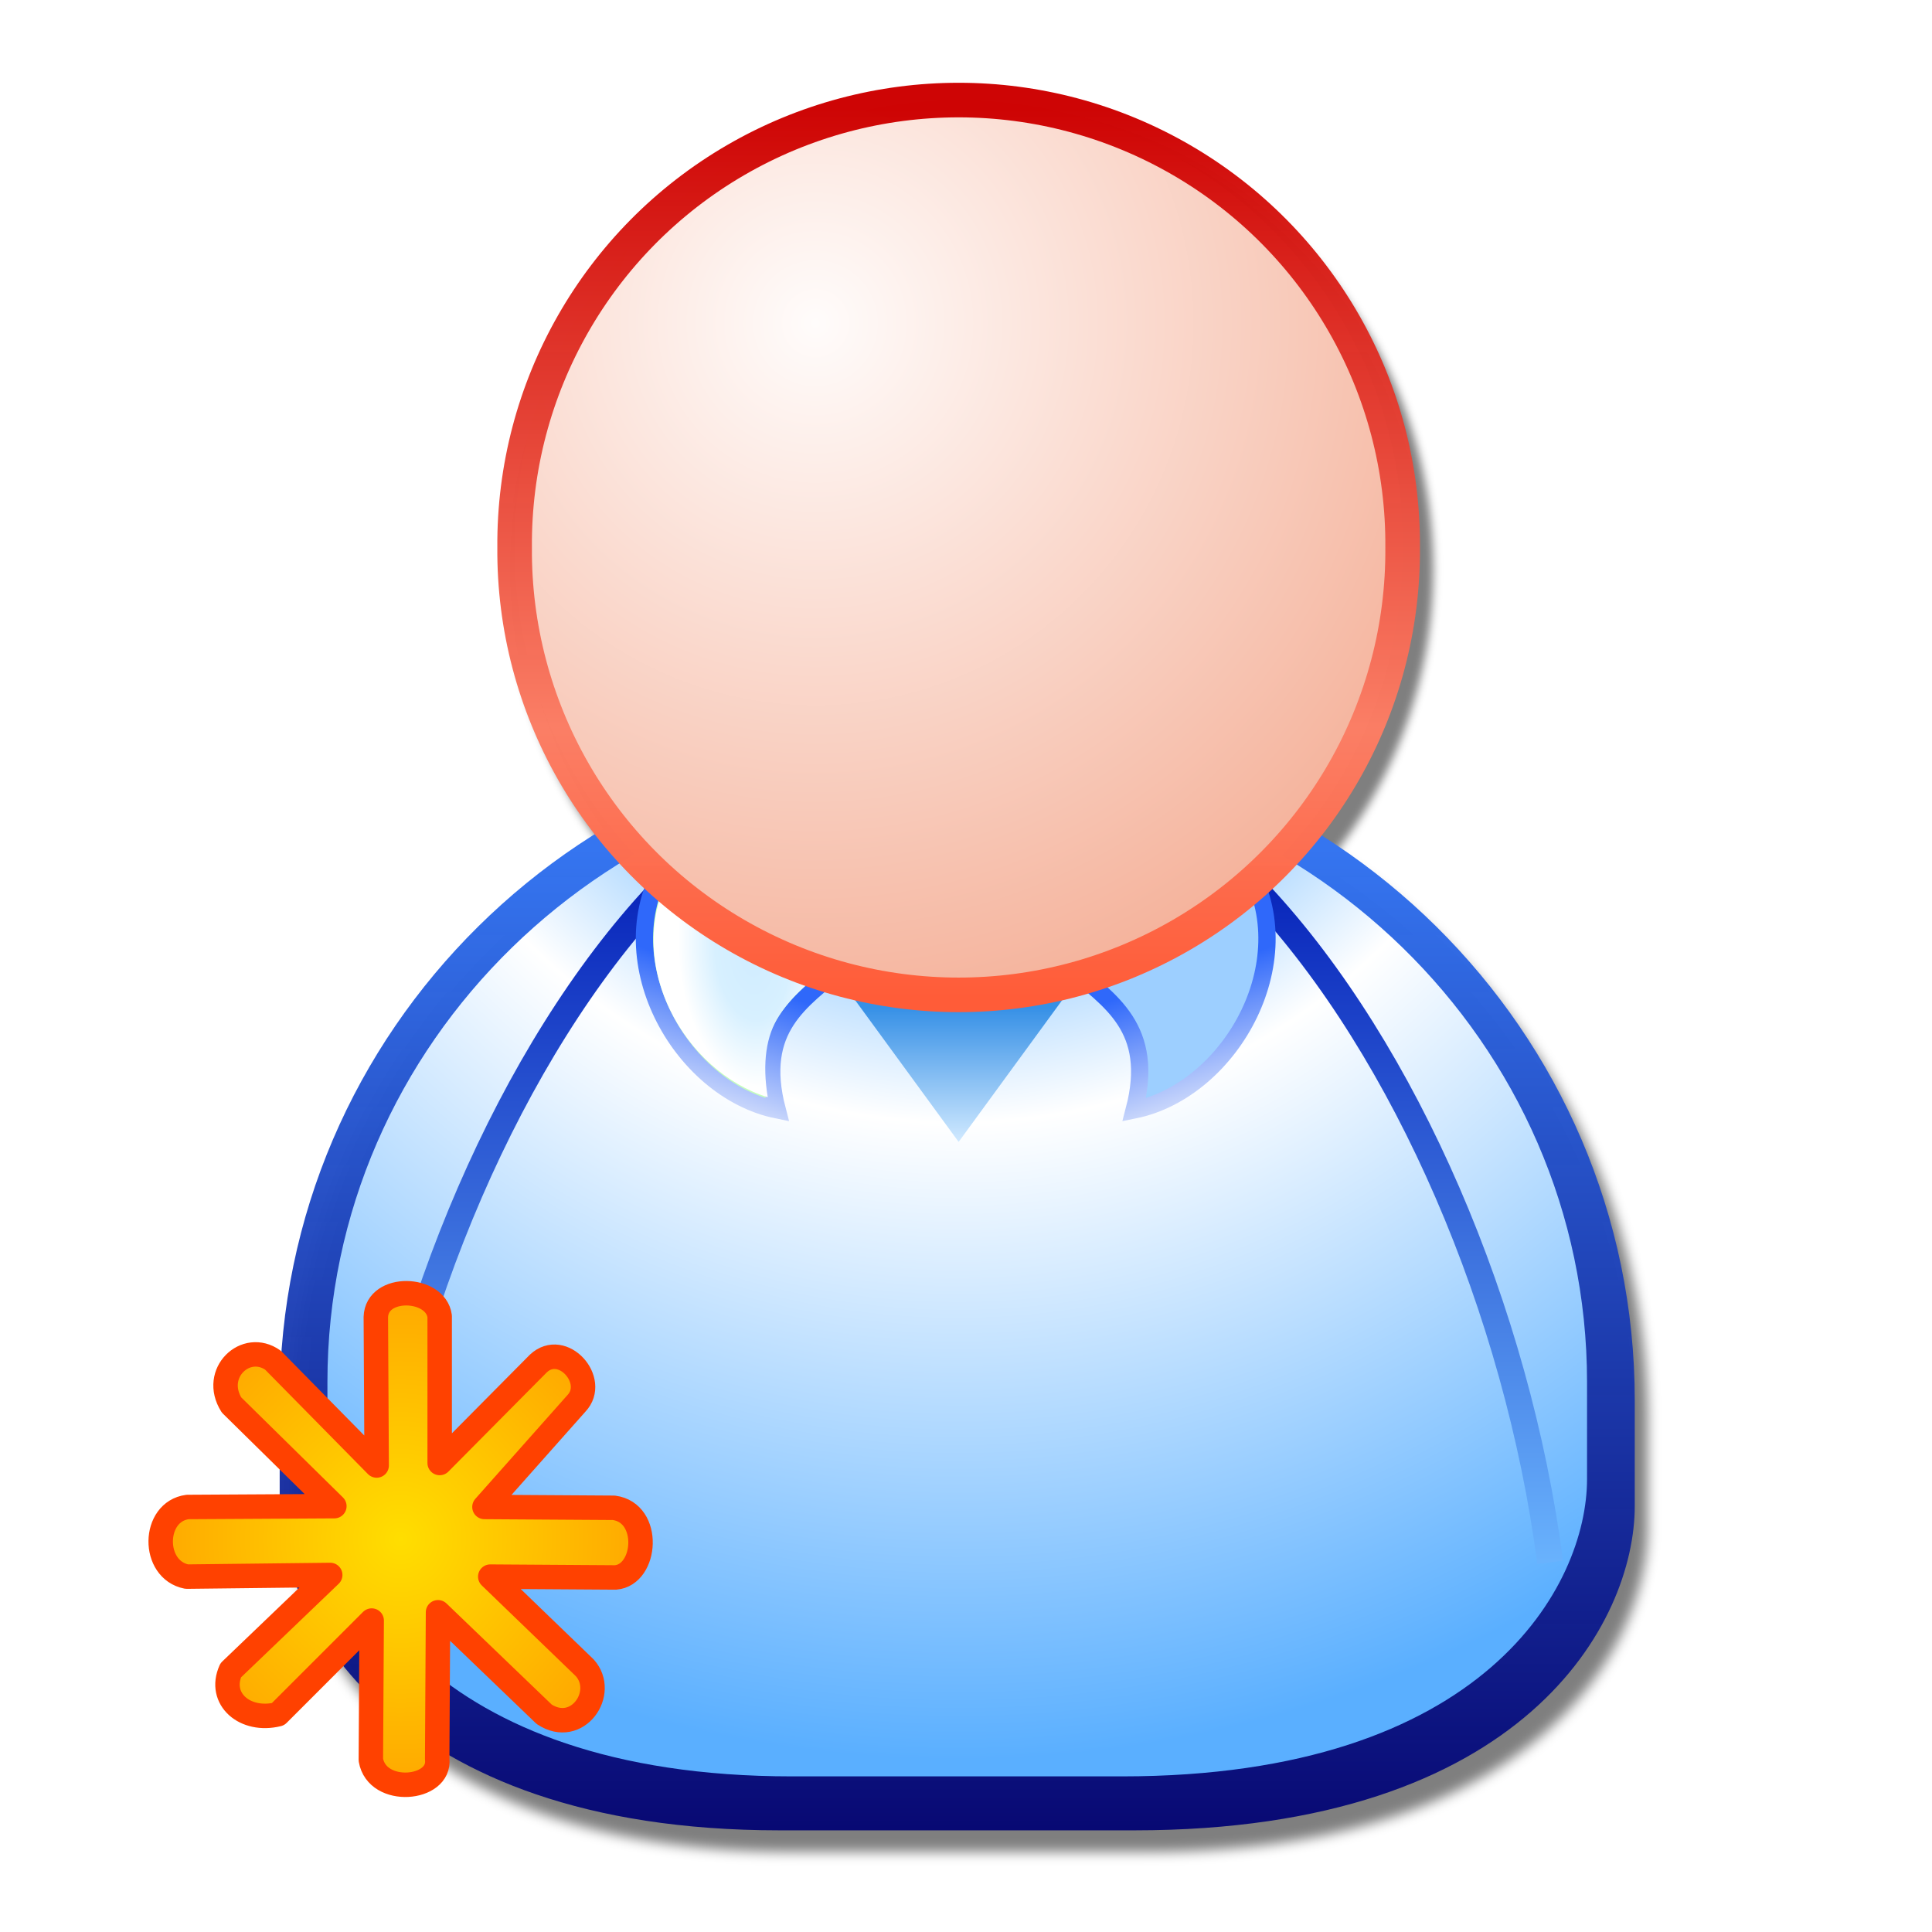
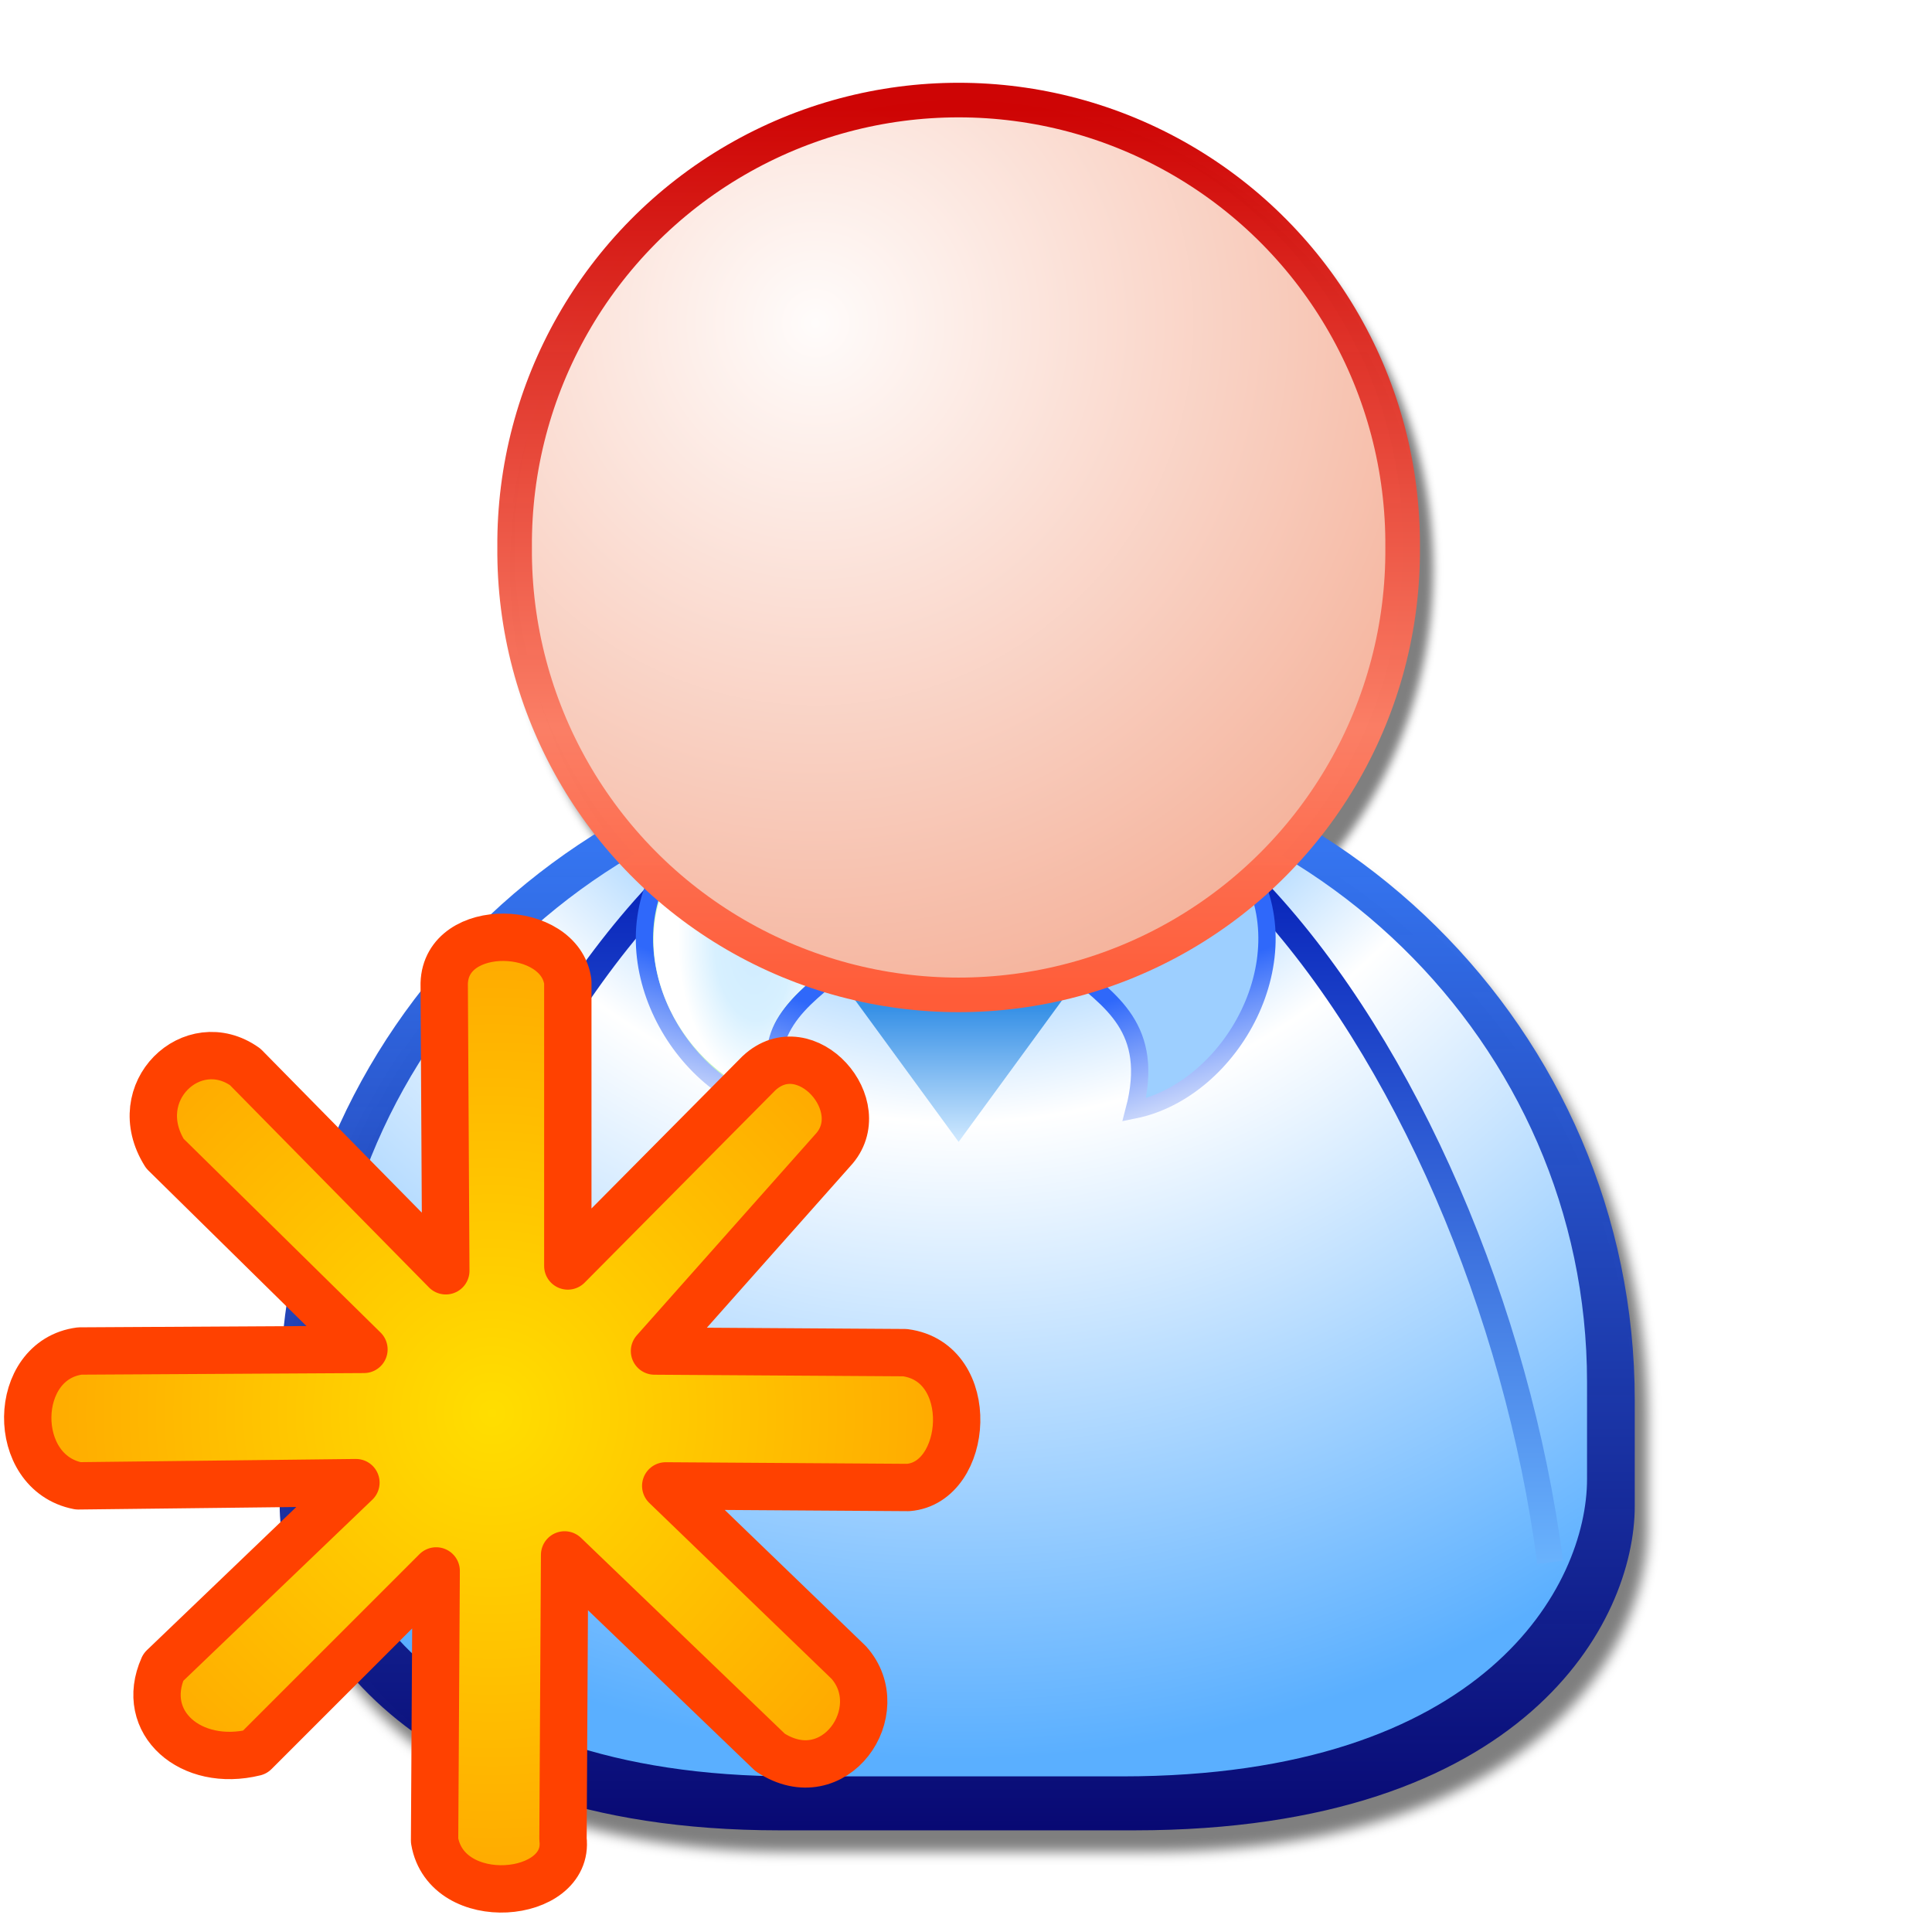
<svg xmlns="http://www.w3.org/2000/svg" xmlns:xlink="http://www.w3.org/1999/xlink" version="1.0" width="128" height="128" id="svg43586">
  <defs id="defs43588">
    <linearGradient id="linearGradient44699">
      <stop id="stop44701" style="stop-color:#000173;stop-opacity:0.933" offset="0" />
      <stop id="stop44703" style="stop-color:#3575f0;stop-opacity:1" offset="1" />
    </linearGradient>
    <linearGradient id="linearGradient44693">
      <stop id="stop44695" style="stop-color:#3690e6;stop-opacity:1" offset="0" />
      <stop id="stop44697" style="stop-color:#d0e9ff;stop-opacity:1" offset="1" />
    </linearGradient>
    <linearGradient id="linearGradient44681">
      <stop id="stop44683" style="stop-color:#ff5c38;stop-opacity:1" offset="0" />
      <stop id="stop44685" style="stop-color:#fb7e65;stop-opacity:0.996" offset="0.304" />
      <stop id="stop44687" style="stop-color:#cd0000;stop-opacity:0.98" offset="1" />
    </linearGradient>
    <linearGradient id="linearGradient44627">
      <stop id="stop44629" style="stop-color:#fffcfb;stop-opacity:1" offset="0" />
      <stop id="stop44633" style="stop-color:#f4ad94;stop-opacity:1" offset="1" />
    </linearGradient>
    <linearGradient id="linearGradient44615">
      <stop id="stop44617" style="stop-color:#2f68fa;stop-opacity:1" offset="0" />
      <stop id="stop44619" style="stop-color:#c7d5fb;stop-opacity:1" offset="1" />
    </linearGradient>
    <linearGradient id="linearGradient44605">
      <stop id="stop44607" style="stop-color:#d0ecff;stop-opacity:1" offset="0" />
      <stop id="stop44609" style="stop-color:#d7f0ff;stop-opacity:1" offset="0.5" />
      <stop id="stop44611" style="stop-color:#ffffff;stop-opacity:1" offset="1" />
    </linearGradient>
    <linearGradient id="linearGradient44090">
      <stop id="stop44092" style="stop-color:#0926bb;stop-opacity:1" offset="0" />
      <stop id="stop44094" style="stop-color:#6bb5fe;stop-opacity:1" offset="1" />
    </linearGradient>
    <linearGradient id="linearGradient44080">
      <stop id="stop44082" style="stop-color:#2c8300;stop-opacity:1" offset="0" />
      <stop id="stop44084" style="stop-color:#57aeff;stop-opacity:1" offset="0.25" />
      <stop id="stop44086" style="stop-color:#ffffff;stop-opacity:1" offset="0.5" />
      <stop id="stop44088" style="stop-color:#5aafff;stop-opacity:1" offset="1" />
    </linearGradient>
    <filter id="filter3297">
      <feGaussianBlur stdDeviation="0.267" id="feGaussianBlur3299" />
    </filter>
    <filter id="filter3293">
      <feGaussianBlur stdDeviation="0.355" id="feGaussianBlur3295" />
    </filter>
-     <linearGradient x1="41.946" y1="46.665" x2="41.946" y2="82.333" id="linearGradient3277" xlink:href="#linearGradient3319" gradientUnits="userSpaceOnUse" gradientTransform="matrix(1.496041,0,0,1.496041,402.1703,589.3342)" />
-     <radialGradient cx="479.683" cy="709.658" r="5.006" fx="479.683" fy="709.658" id="radialGradient3267" xlink:href="#linearGradient3261" gradientUnits="userSpaceOnUse" gradientTransform="matrix(1.233976,-0.1516032,0.1907967,1.552992,-247.6349,-320.152)" />
-     <linearGradient x1="517.022" y1="705.484" x2="517.022" y2="745.301" id="linearGradient3243" xlink:href="#linearGradient3219" gradientUnits="userSpaceOnUse" gradientTransform="translate(-0.1200468,0)" />
-     <linearGradient x1="517.022" y1="705.484" x2="517.022" y2="745.301" id="linearGradient3240" xlink:href="#linearGradient3219" gradientUnits="userSpaceOnUse" gradientTransform="matrix(-1,0,0,1,983.3261,0)" />
-     <radialGradient cx="491.522" cy="670.925" r="36.427" fx="491.522" fy="670.925" id="radialGradient3211" xlink:href="#linearGradient3205" gradientUnits="userSpaceOnUse" gradientTransform="matrix(0,2.023783,-1.958054,0,1805.23,-312.4948)" />
-     <linearGradient x1="83.281" y1="123.098" x2="83.281" y2="66.311" id="linearGradient3203" xlink:href="#linearGradient3197" gradientUnits="userSpaceOnUse" />
-     <filter id="filter3385">
-       <feGaussianBlur stdDeviation="0.146" id="feGaussianBlur3387" />
-     </filter>
-     <linearGradient x1="28.429" y1="61.798" x2="58.959" y2="61.798" id="linearGradient3345" xlink:href="#linearGradient3339" gradientUnits="userSpaceOnUse" />
-     <radialGradient cx="53.602" cy="59.729" r="17.834" fx="53.602" fy="59.729" id="radialGradient3333" xlink:href="#linearGradient3327" gradientUnits="userSpaceOnUse" gradientTransform="matrix(0,1.655849,-1.639188,0,152.1501,-32.92373)" />
-     <linearGradient x1="41.946" y1="46.665" x2="41.946" y2="82.333" id="linearGradient3325" xlink:href="#linearGradient3319" gradientUnits="userSpaceOnUse" />
-     <linearGradient x1="96.382" y1="30.667" x2="96.382" y2="13.187" id="linearGradient3302" xlink:href="#linearGradient3282" gradientUnits="userSpaceOnUse" gradientTransform="matrix(0.9348508,0,0,0.9348508,453.691,638.9931)" />
-     <linearGradient x1="96.125" y1="11.188" x2="96.125" y2="52.101" id="linearGradient3296" xlink:href="#linearGradient14685" gradientUnits="userSpaceOnUse" gradientTransform="translate(447.4286,636.9336)" />
-     <radialGradient cx="546.312" cy="705.485" r="25.281" fx="546.312" fy="705.485" id="radialGradient3288" xlink:href="#linearGradient3282" gradientUnits="userSpaceOnUse" gradientTransform="matrix(2.032821,0,-3.2890618e-8,1.717338,-565.7183,-518.4991)" />
-     <filter id="filter14850">
-       <feGaussianBlur stdDeviation="0.239" id="feGaussianBlur14852" />
-     </filter>
-     <linearGradient x1="96.125" y1="11.188" x2="96.125" y2="52.101" id="linearGradient14842" xlink:href="#linearGradient14685" gradientUnits="userSpaceOnUse" gradientTransform="translate(458.162,644.6232)" />
-     <linearGradient x1="96.125" y1="11.188" x2="96.125" y2="52.101" id="linearGradient14833" xlink:href="#linearGradient14685" gradientUnits="userSpaceOnUse" gradientTransform="translate(458.162,644.6232)" />
-     <filter id="filter14824">
-       <feGaussianBlur stdDeviation="0.373" id="feGaussianBlur14826" />
-     </filter>
-     <linearGradient x1="96.125" y1="11.188" x2="96.125" y2="52.101" id="linearGradient14723" xlink:href="#linearGradient14685" gradientUnits="userSpaceOnUse" gradientTransform="translate(447.4286,636.9336)" />
-     <radialGradient cx="546.312" cy="705.485" r="25.281" fx="546.312" fy="705.485" id="radialGradient14715" xlink:href="#linearGradient14709" gradientUnits="userSpaceOnUse" gradientTransform="matrix(2.032821,0,-3.2890618e-8,1.717338,-565.7183,-518.4991)" />
-     <linearGradient x1="96.125" y1="11.188" x2="96.125" y2="52.101" id="linearGradient14699" xlink:href="#linearGradient14685" gradientUnits="userSpaceOnUse" gradientTransform="translate(447.4286,636.9336)" />
-     <linearGradient x1="96.125" y1="11.188" x2="96.125" y2="52.101" id="linearGradient14691" xlink:href="#linearGradient14685" gradientUnits="userSpaceOnUse" />
-     <linearGradient id="linearGradient14685">
-       <stop id="stop14687" style="stop-color:#0917a0;stop-opacity:1" offset="0" />
-       <stop id="stop14689" style="stop-color:#0345f4;stop-opacity:1" offset="1" />
-     </linearGradient>
-     <linearGradient id="linearGradient14709">
-       <stop id="stop14711" style="stop-color:#ffffff;stop-opacity:1" offset="0" />
-       <stop id="stop14713" style="stop-color:#5eb2ff;stop-opacity:1" offset="1" />
-     </linearGradient>
-     <linearGradient id="linearGradient3282">
-       <stop id="stop3284" style="stop-color:#ffffff;stop-opacity:0" offset="0" />
-       <stop id="stop3286" style="stop-color:#ffffff;stop-opacity:1" offset="1" />
-     </linearGradient>
-     <linearGradient id="linearGradient3319">
-       <stop id="stop3321" style="stop-color:#7d491f;stop-opacity:1" offset="0" />
-       <stop id="stop44679" style="stop-color:#87570f;stop-opacity:1" offset="0.5" />
-       <stop id="stop3323" style="stop-color:#926600;stop-opacity:1" offset="1" />
-     </linearGradient>
-     <linearGradient id="linearGradient3327">
-       <stop id="stop3329" style="stop-color:#ffffff;stop-opacity:1" offset="0" />
-       <stop id="stop3335" style="stop-color:#fdd99a;stop-opacity:1" offset="0.5" />
-       <stop id="stop3331" style="stop-color:#c39539;stop-opacity:1" offset="1" />
-     </linearGradient>
-     <linearGradient id="linearGradient3339">
-       <stop id="stop3341" style="stop-color:#e8e8e8;stop-opacity:1" offset="0" />
-       <stop id="stop3347" style="stop-color:#ffffff;stop-opacity:1" offset="0.5" />
-       <stop id="stop3343" style="stop-color:#e8e8e8;stop-opacity:1" offset="1" />
-     </linearGradient>
-     <linearGradient id="linearGradient3197">
-       <stop id="stop3199" style="stop-color:#002f32;stop-opacity:1" offset="0" />
-       <stop id="stop3201" style="stop-color:#045b04;stop-opacity:1" offset="1" />
-     </linearGradient>
-     <linearGradient id="linearGradient3205">
-       <stop id="stop3207" style="stop-color:#2c8300;stop-opacity:1" offset="0" />
-       <stop id="stop3215" style="stop-color:#3db800;stop-opacity:1" offset="0.25" />
-       <stop id="stop3213" style="stop-color:#ffffff;stop-opacity:1" offset="0.5" />
-       <stop id="stop3209" style="stop-color:#69cf35;stop-opacity:1" offset="1" />
-     </linearGradient>
    <linearGradient id="linearGradient3219">
      <stop id="stop3221" style="stop-color:#0e7309;stop-opacity:1" offset="0" />
      <stop id="stop3223" style="stop-color:#70d13e;stop-opacity:1" offset="1" />
    </linearGradient>
-     <linearGradient id="linearGradient3261">
-       <stop id="stop3263" style="stop-color:#ffffff;stop-opacity:0" offset="0" />
-       <stop id="stop3269" style="stop-color:#ffffff;stop-opacity:0" offset="0.5" />
-       <stop id="stop3265" style="stop-color:#ffffff;stop-opacity:1" offset="1" />
-     </linearGradient>
-     <linearGradient x1="28.429" y1="61.798" x2="58.959" y2="61.798" id="linearGradient43942" xlink:href="#linearGradient3339" gradientUnits="userSpaceOnUse" gradientTransform="translate(-342.041,860.4521)" />
-     <linearGradient x1="96.382" y1="30.667" x2="96.382" y2="13.187" id="linearGradient43945" xlink:href="#linearGradient3282" gradientUnits="userSpaceOnUse" gradientTransform="matrix(0.9348508,0,0,0.9348508,-335.7785,862.5117)" />
-     <linearGradient x1="96.125" y1="11.188" x2="96.125" y2="52.101" id="linearGradient43948" xlink:href="#linearGradient14685" gradientUnits="userSpaceOnUse" gradientTransform="translate(-342.041,860.4521)" />
-     <radialGradient cx="546.312" cy="705.485" r="25.281" fx="546.312" fy="705.485" id="radialGradient43952" xlink:href="#linearGradient14709" gradientUnits="userSpaceOnUse" gradientTransform="matrix(2.032821,0,-3.2890618e-8,1.717338,-1355.188,-294.9806)" />
-     <radialGradient cx="479.683" cy="709.658" r="5.006" fx="479.683" fy="709.658" id="radialGradient43957" xlink:href="#linearGradient3261" gradientUnits="userSpaceOnUse" gradientTransform="matrix(1.233976,-0.1516032,0.1907967,1.552992,-1037.104,-96.63344)" />
-     <linearGradient x1="517.022" y1="705.484" x2="517.022" y2="745.301" id="linearGradient43963" xlink:href="#linearGradient3219" gradientUnits="userSpaceOnUse" gradientTransform="matrix(-1,0,0,1,193.8566,223.5185)" />
-     <linearGradient x1="517.022" y1="705.484" x2="517.022" y2="745.301" id="linearGradient43966" xlink:href="#linearGradient3219" gradientUnits="userSpaceOnUse" gradientTransform="translate(-789.5896,223.5185)" />
-     <radialGradient cx="491.522" cy="670.925" r="36.427" fx="491.522" fy="670.925" id="radialGradient43969" xlink:href="#linearGradient3205" gradientUnits="userSpaceOnUse" gradientTransform="matrix(0,2.023783,-1.958054,0,1015.761,-88.97623)" />
-     <linearGradient x1="83.281" y1="123.098" x2="83.281" y2="66.311" id="linearGradient43972" xlink:href="#linearGradient3197" gradientUnits="userSpaceOnUse" gradientTransform="translate(-342.041,860.4521)" />
-     <linearGradient x1="83.281" y1="123.098" x2="83.281" y2="66.311" id="linearGradient43992" xlink:href="#linearGradient3197" gradientUnits="userSpaceOnUse" gradientTransform="translate(-342.041,860.4521)" />
-     <radialGradient cx="491.522" cy="670.925" r="36.427" fx="491.522" fy="670.925" id="radialGradient43994" xlink:href="#linearGradient3205" gradientUnits="userSpaceOnUse" gradientTransform="matrix(0,2.023783,-1.958054,0,1015.761,-88.97623)" />
-     <linearGradient x1="517.022" y1="705.484" x2="517.022" y2="745.301" id="linearGradient43996" xlink:href="#linearGradient3219" gradientUnits="userSpaceOnUse" gradientTransform="translate(-789.5896,223.5185)" />
-     <linearGradient x1="517.022" y1="705.484" x2="517.022" y2="745.301" id="linearGradient43998" xlink:href="#linearGradient3219" gradientUnits="userSpaceOnUse" gradientTransform="matrix(-1,0,0,1,193.8566,223.5185)" />
-     <radialGradient cx="479.683" cy="709.658" r="5.006" fx="479.683" fy="709.658" id="radialGradient44000" xlink:href="#linearGradient3261" gradientUnits="userSpaceOnUse" gradientTransform="matrix(1.233976,-0.1516032,0.1907967,1.552992,-1037.104,-96.63344)" />
-     <radialGradient cx="53.602" cy="59.729" r="17.834" fx="53.602" fy="59.729" id="radialGradient44002" xlink:href="#linearGradient3327" gradientUnits="userSpaceOnUse" gradientTransform="matrix(0,1.655849,-1.639188,0,152.1501,-32.92373)" />
-     <linearGradient x1="41.946" y1="46.665" x2="41.946" y2="82.333" id="linearGradient44004" xlink:href="#linearGradient3319" gradientUnits="userSpaceOnUse" />
-     <linearGradient x1="28.429" y1="61.798" x2="58.959" y2="61.798" id="linearGradient44006" xlink:href="#linearGradient3339" gradientUnits="userSpaceOnUse" gradientTransform="translate(-342.041,860.4521)" />
-     <linearGradient x1="83.281" y1="123.098" x2="83.281" y2="66.311" id="linearGradient44038" xlink:href="#linearGradient3197" gradientUnits="userSpaceOnUse" gradientTransform="translate(-342.041,860.4521)" />
-     <radialGradient cx="491.522" cy="670.925" r="36.427" fx="491.522" fy="670.925" id="radialGradient44040" xlink:href="#linearGradient3205" gradientUnits="userSpaceOnUse" gradientTransform="matrix(0,2.023783,-1.958054,0,1015.761,-88.97623)" />
-     <linearGradient x1="517.022" y1="705.484" x2="517.022" y2="745.301" id="linearGradient44042" xlink:href="#linearGradient3219" gradientUnits="userSpaceOnUse" gradientTransform="translate(-789.5896,223.5185)" />
-     <linearGradient x1="517.022" y1="705.484" x2="517.022" y2="745.301" id="linearGradient44044" xlink:href="#linearGradient3219" gradientUnits="userSpaceOnUse" gradientTransform="matrix(-1,0,0,1,193.8566,223.5185)" />
-     <radialGradient cx="479.683" cy="709.658" r="5.006" fx="479.683" fy="709.658" id="radialGradient44046" xlink:href="#linearGradient3261" gradientUnits="userSpaceOnUse" gradientTransform="matrix(1.233976,-0.1516032,0.1907967,1.552992,-1037.104,-96.63344)" />
    <radialGradient cx="53.602" cy="59.729" r="17.834" fx="53.602" fy="59.729" id="radialGradient44048" xlink:href="#linearGradient44627" gradientUnits="userSpaceOnUse" gradientTransform="matrix(0,1.655849,-1.639188,0,152.1501,-32.92373)" />
-     <linearGradient x1="41.946" y1="46.665" x2="41.946" y2="82.333" id="linearGradient44050" xlink:href="#linearGradient3319" gradientUnits="userSpaceOnUse" />
-     <linearGradient x1="28.429" y1="61.798" x2="58.959" y2="61.798" id="linearGradient44052" xlink:href="#linearGradient3339" gradientUnits="userSpaceOnUse" gradientTransform="translate(-342.041,860.4521)" />
-     <linearGradient x1="28.429" y1="61.798" x2="58.959" y2="61.798" id="linearGradient44057" xlink:href="#linearGradient3339" gradientUnits="userSpaceOnUse" gradientTransform="translate(-282.4735,882.6927)" />
    <radialGradient cx="479.683" cy="709.658" r="5.006" fx="479.683" fy="709.658" id="radialGradient44061" xlink:href="#linearGradient44605" gradientUnits="userSpaceOnUse" gradientTransform="matrix(0.856113,-0.0637264,0.1161478,1.560352,-743.3071,-121.7687)" />
    <linearGradient x1="517.022" y1="705.484" x2="517.022" y2="745.301" id="linearGradient44067" xlink:href="#linearGradient44090" gradientUnits="userSpaceOnUse" gradientTransform="matrix(-1,0,0,1,253.424,245.7591)" />
    <linearGradient x1="517.022" y1="705.484" x2="517.022" y2="745.301" id="linearGradient44070" xlink:href="#linearGradient44090" gradientUnits="userSpaceOnUse" gradientTransform="translate(-730.0221,245.7591)" />
    <radialGradient cx="491.522" cy="670.925" r="36.427" fx="491.522" fy="670.925" id="radialGradient44073" xlink:href="#linearGradient44080" gradientUnits="userSpaceOnUse" gradientTransform="matrix(0,2.023783,-1.958054,0,1075.328,-66.73565)" />
    <linearGradient x1="83.281" y1="123.098" x2="83.281" y2="66.311" id="linearGradient44076" xlink:href="#linearGradient44699" gradientUnits="userSpaceOnUse" gradientTransform="translate(-282.4735,882.6927)" />
    <linearGradient x1="-246.577" y1="958.08" x2="-248.777" y2="964.617" id="linearGradient44613" xlink:href="#linearGradient44615" gradientUnits="userSpaceOnUse" />
    <linearGradient x1="-246.577" y1="958.08" x2="-248.777" y2="964.617" id="linearGradient44625" xlink:href="#linearGradient44615" gradientUnits="userSpaceOnUse" gradientTransform="matrix(-1,0,0,1,-476.9342,0)" />
-     <linearGradient x1="83.281" y1="123.098" x2="83.281" y2="66.311" id="linearGradient44635" xlink:href="#linearGradient3197" gradientUnits="userSpaceOnUse" gradientTransform="translate(-342.041,860.4521)" />
-     <radialGradient cx="491.522" cy="670.925" r="36.427" fx="491.522" fy="670.925" id="radialGradient44637" xlink:href="#linearGradient3205" gradientUnits="userSpaceOnUse" gradientTransform="matrix(0,2.023783,-1.958054,0,1015.761,-88.97623)" />
-     <linearGradient x1="517.022" y1="705.484" x2="517.022" y2="745.301" id="linearGradient44639" xlink:href="#linearGradient3219" gradientUnits="userSpaceOnUse" gradientTransform="translate(-789.5896,223.5185)" />
-     <linearGradient x1="517.022" y1="705.484" x2="517.022" y2="745.301" id="linearGradient44641" xlink:href="#linearGradient3219" gradientUnits="userSpaceOnUse" gradientTransform="matrix(-1,0,0,1,193.8566,223.5185)" />
-     <radialGradient cx="479.683" cy="709.658" r="5.006" fx="479.683" fy="709.658" id="radialGradient44643" xlink:href="#linearGradient3261" gradientUnits="userSpaceOnUse" gradientTransform="matrix(1.233976,-0.1516032,0.1907967,1.552992,-1037.104,-96.63344)" />
-     <radialGradient cx="53.602" cy="59.729" r="17.834" fx="53.602" fy="59.729" id="radialGradient44645" xlink:href="#linearGradient3327" gradientUnits="userSpaceOnUse" gradientTransform="matrix(0,1.655849,-1.639188,0,152.1501,-32.92373)" />
-     <linearGradient x1="41.946" y1="46.665" x2="41.946" y2="82.333" id="linearGradient44647" xlink:href="#linearGradient3319" gradientUnits="userSpaceOnUse" />
-     <linearGradient x1="28.429" y1="61.798" x2="58.959" y2="61.798" id="linearGradient44649" xlink:href="#linearGradient3339" gradientUnits="userSpaceOnUse" gradientTransform="translate(-342.041,860.4521)" />
-     <linearGradient x1="28.429" y1="61.798" x2="58.959" y2="61.798" id="linearGradient44654" xlink:href="#linearGradient3339" gradientUnits="userSpaceOnUse" gradientTransform="translate(-324.9328,864.8069)" />
-     <radialGradient cx="479.683" cy="709.658" r="5.006" fx="479.683" fy="709.658" id="radialGradient44658" xlink:href="#linearGradient3261" gradientUnits="userSpaceOnUse" gradientTransform="matrix(1.233976,-0.1516032,0.1907967,1.552992,-1019.996,-92.27864)" />
-     <linearGradient x1="517.022" y1="705.484" x2="517.022" y2="745.301" id="linearGradient44664" xlink:href="#linearGradient3219" gradientUnits="userSpaceOnUse" gradientTransform="matrix(-1,0,0,1,210.9647,227.8733)" />
    <linearGradient x1="517.022" y1="705.484" x2="517.022" y2="745.301" id="linearGradient44667" xlink:href="#linearGradient3219" gradientUnits="userSpaceOnUse" gradientTransform="translate(-772.4814,227.8733)" />
-     <radialGradient cx="491.522" cy="670.925" r="36.427" fx="491.522" fy="670.925" id="radialGradient44670" xlink:href="#linearGradient3205" gradientUnits="userSpaceOnUse" gradientTransform="matrix(0,2.023783,-1.958054,0,1032.869,-84.62143)" />
-     <linearGradient x1="83.281" y1="123.098" x2="83.281" y2="66.311" id="linearGradient44673" xlink:href="#linearGradient3197" gradientUnits="userSpaceOnUse" gradientTransform="translate(-324.9328,864.8069)" />
    <linearGradient x1="60.127" y1="81.914" x2="60.127" y2="47.543" id="linearGradient44677" xlink:href="#linearGradient44681" gradientUnits="userSpaceOnUse" />
    <linearGradient x1="-35.567" y1="76.563" x2="-35.567" y2="84.91" id="linearGradient44691" xlink:href="#linearGradient44693" gradientUnits="userSpaceOnUse" />
-     <radialGradient xlink:href="#linearGradient4799" id="radialGradient5866" gradientUnits="userSpaceOnUse" gradientTransform="matrix(1.080323,0,0,1.105808,-357.1107,477.6364)" cx="55.218" cy="458.465" fx="55.218" fy="458.465" r="15.213" />
+     <radialGradient xlink:href="#linearGradient4799" id="radialGradient5866" gradientUnits="userSpaceOnUse" gradientTransform="matrix(2.091547,0,0,2.140886,-406.8813,-5.252594)" cx="55.218" cy="458.465" fx="55.218" fy="458.465" r="15.213" />
    <linearGradient id="linearGradient4799">
      <stop style="stop-color:#ffde00;stop-opacity:1;" offset="0" id="stop4801" />
      <stop style="stop-color:#ffa700;stop-opacity:1;" offset="1" id="stop4803" />
    </linearGradient>
  </defs>
  <g transform="translate(324,-882.6479)" id="layer1">
-     <g id="g4301">
-       <g transform="matrix(1.145477,0,0,1.145477,12.4779,-148.192)" id="g3498">
-         <path d="m -263.353,933.748 c 8.464,9.062 14.915,24.098 16.806,38.653" id="path3217" style="fill:#000000;fill-opacity:0;fill-rule:evenodd;stroke:url(#linearGradient44667);stroke-width:1.5;stroke-linecap:butt;stroke-linejoin:miter;stroke-miterlimit:4;stroke-dasharray:none;stroke-opacity:1" />
-         <path d="m -237.547,906.143 c -14.717,0 -26.695,11.978 -26.695,26.695 0,14.717 11.978,26.695 26.695,26.695 14.717,0 26.695,-11.978 26.695,-26.695 0,-14.717 -11.978,-26.695 -26.695,-26.695 z" id="path44010" style="fill:#000000;fill-opacity:0.502;stroke:none;stroke-width:1.337;stroke-linecap:square;stroke-linejoin:miter;stroke-miterlimit:4;stroke-dasharray:none;stroke-dashoffset:0;stroke-opacity:1;filter:url(#filter3297)" />
-         <path d="m -237.63,943.411 c -21.634,0 -39.188,17.347 -39.188,38.75 l 0,6.125 c 0,6.053 6.275,18.75 28.906,18.75 l 20.531,0 c 22.63,0 28.938,-12.08 28.938,-18.75 l 0,-6.125 c 0,-21.403 -17.553,-38.75 -39.188,-38.75 z" id="path44012" style="fill:#000000;fill-opacity:0.502;stroke:none;stroke-width:1.5;stroke-linecap:square;stroke-linejoin:miter;stroke-miterlimit:4;stroke-dashoffset:0;stroke-opacity:1;filter:url(#filter3293)" />
-         <path d="m -238.38,942.161 c -21.634,0 -39.188,17.347 -39.188,38.75 l 0,6.125 c 0,6.053 6.275,18.75 28.906,18.75 l 20.531,0 c 22.63,0 28.938,-12.08 28.938,-18.75 l 0,-6.125 c 0,-21.403 -17.553,-38.75 -39.188,-38.75 z" id="path44014" style="fill:url(#linearGradient44076);fill-opacity:1;stroke:none;stroke-width:1.5;stroke-linecap:square;stroke-linejoin:miter;stroke-miterlimit:4;stroke-dashoffset:0;stroke-opacity:1" />
-         <path d="m -238.38,944.322 c -20.11,0 -36.427,15.907 -36.427,35.533 l 0,5.617 c 0,5.55 5.833,17.193 26.87,17.193 l 19.085,0 c 21.036,0 26.899,-11.077 26.899,-17.193 l 0,-5.617 c 0,-19.626 -16.316,-35.533 -36.427,-35.533 z" id="path44016" style="fill:url(#radialGradient44073);fill-opacity:1;stroke:none;stroke-width:1.5;stroke-linecap:square;stroke-linejoin:miter;stroke-miterlimit:4;stroke-dashoffset:0;stroke-opacity:1" />
-         <path d="m -220.893,951.633 c 8.464,9.062 14.915,24.098 16.806,38.653" id="path44018" style="fill:#000000;fill-opacity:0;fill-rule:evenodd;stroke:url(#linearGradient44070);stroke-width:1.5;stroke-linecap:butt;stroke-linejoin:miter;stroke-miterlimit:4;stroke-dasharray:none;stroke-opacity:1" />
-         <path d="m -255.705,951.633 c -8.464,9.062 -14.915,24.098 -16.806,38.653" id="path44020" style="fill:#000000;fill-opacity:0;fill-rule:evenodd;stroke:url(#linearGradient44067);stroke-width:1.5;stroke-linecap:butt;stroke-linejoin:miter;stroke-miterlimit:4;stroke-dasharray:none;stroke-opacity:1" />
-         <path d="m -245.072,955.835 c -2.303,1.974 -4.962,3.531 -3.721,8.283 -5.661,-1.147 -9.95,-8.89 -6.362,-14.405 l 10.083,6.122 z" id="path44022" style="fill:#c5ffbd;fill-opacity:1;fill-rule:evenodd;stroke:url(#linearGradient44613);stroke-width:1px;stroke-linecap:butt;stroke-linejoin:miter;stroke-opacity:1" />
-         <path d="m -36.972,84.91 -5.41,-9.37 10.82,-10e-7 -5.41,9.37 z" transform="matrix(1.178445,0,0,0.9316118,-194.7294,886.8643)" id="path44024" style="fill:url(#linearGradient44691);fill-opacity:1;stroke:none;stroke-width:0.856;stroke-linecap:square;stroke-linejoin:miter;stroke-miterlimit:4;stroke-dasharray:none;stroke-dashoffset:0;stroke-opacity:1" />
-         <path d="m -254.933,950.415 9,5.469 c -0.988,0.815 -2.014,1.646 -2.75,2.781 -0.749,1.155 -0.983,2.742 -0.656,4.719 -2.369,-0.729 -4.494,-2.645 -5.656,-5.062 -1.203,-2.502 -1.348,-5.403 0.062,-7.906 z" id="path44028" style="fill:url(#radialGradient44061);fill-opacity:1;fill-rule:evenodd;stroke:none;stroke-width:1px;stroke-linecap:butt;stroke-linejoin:miter;stroke-opacity:1" />
-         <path d="m -231.863,955.835 c 2.303,1.974 4.962,3.531 3.721,8.283 5.661,-1.147 9.95,-8.89 6.362,-14.405 l -10.083,6.122 z" id="path44621" style="fill:#9dcfff;fill-opacity:1;fill-rule:evenodd;stroke:url(#linearGradient44625);stroke-width:1px;stroke-linecap:butt;stroke-linejoin:miter;stroke-opacity:1" />
-         <path d="m 76.945,64.499 a 17.166,17.166 0 1 1 -34.331,0 17.166,17.166 0 1 1 34.331,0 z" transform="matrix(1.496041,0,0,1.496041,-327.7318,835.0934)" id="path44030" style="fill:url(#radialGradient44048);fill-opacity:1;stroke:url(#linearGradient44677);stroke-width:1.337;stroke-linecap:square;stroke-linejoin:miter;stroke-miterlimit:4;stroke-dasharray:none;stroke-dashoffset:0;stroke-opacity:1" />
-       </g>
-       <path style="fill:url(#radialGradient5866);fill-opacity:1;stroke:#ff4100;stroke-width:1.62;stroke-linecap:round;stroke-linejoin:round;stroke-miterlimit:4;stroke-dasharray:none;stroke-opacity:1" d="m -299.045,979.741 -0.055,-9.833 c 0.063,-2.159 3.966,-2.035 4.23,-0.055 l 0,9.723 6.537,-6.592 c 1.604,-1.505 3.938,1.137 2.527,2.637 l -6.098,6.867 8.57,0.055 c 2.5,0.325 2.185,4.454 0.11,4.615 l -8.295,-0.055 6.263,6.043 c 1.479,1.655 -0.494,4.523 -2.692,3.076 l -7.032,-6.757 -0.055,9.723 c 0.249,2.065 -3.983,2.455 -4.395,0.055 l 0.055,-9.229 -6.208,6.208 c -2.185,0.538 -3.979,-1.016 -3.131,-2.912 l 6.592,-6.317 -9.504,0.11 c -2.341,-0.455 -2.284,-4.31 0.055,-4.614 l 9.723,-0.055 -6.812,-6.702 c -1.325,-2.109 0.949,-4.245 2.747,-2.966 z" id="path4797" />
+     <g id="g3498" transform="matrix(1.145477,0,0,1.145477,12.4779,-148.192)">
+       <path style="fill:#000000;fill-opacity:0;fill-rule:evenodd;stroke:url(#linearGradient44667);stroke-width:1.5;stroke-linecap:butt;stroke-linejoin:miter;stroke-miterlimit:4;stroke-dasharray:none;stroke-opacity:1" id="path3217" d="m -263.353,933.748 c 8.464,9.062 14.915,24.098 16.806,38.653" />
+       <path style="fill:#000000;fill-opacity:0.502;stroke:none;stroke-width:1.337;stroke-linecap:square;stroke-linejoin:miter;stroke-miterlimit:4;stroke-dasharray:none;stroke-dashoffset:0;stroke-opacity:1;filter:url(#filter3297)" id="path44010" d="m -237.547,906.143 c -14.717,0 -26.695,11.978 -26.695,26.695 0,14.717 11.978,26.695 26.695,26.695 14.717,0 26.695,-11.978 26.695,-26.695 0,-14.717 -11.978,-26.695 -26.695,-26.695 z" />
+       <path style="fill:#000000;fill-opacity:0.502;stroke:none;stroke-width:1.5;stroke-linecap:square;stroke-linejoin:miter;stroke-miterlimit:4;stroke-dashoffset:0;stroke-opacity:1;filter:url(#filter3293)" id="path44012" d="m -237.63,943.411 c -21.634,0 -39.188,17.347 -39.188,38.75 l 0,6.125 c 0,6.053 6.275,18.75 28.906,18.75 l 20.531,0 c 22.63,0 28.938,-12.08 28.938,-18.75 l 0,-6.125 c 0,-21.403 -17.553,-38.75 -39.188,-38.75 z" />
+       <path style="fill:url(#linearGradient44076);fill-opacity:1;stroke:none;stroke-width:1.5;stroke-linecap:square;stroke-linejoin:miter;stroke-miterlimit:4;stroke-dashoffset:0;stroke-opacity:1" id="path44014" d="m -238.38,942.161 c -21.634,0 -39.188,17.347 -39.188,38.75 l 0,6.125 c 0,6.053 6.275,18.75 28.906,18.75 l 20.531,0 c 22.63,0 28.938,-12.08 28.938,-18.75 l 0,-6.125 c 0,-21.403 -17.553,-38.75 -39.188,-38.75 z" />
+       <path style="fill:url(#radialGradient44073);fill-opacity:1;stroke:none;stroke-width:1.5;stroke-linecap:square;stroke-linejoin:miter;stroke-miterlimit:4;stroke-dashoffset:0;stroke-opacity:1" id="path44016" d="m -238.38,944.322 c -20.11,0 -36.427,15.907 -36.427,35.533 l 0,5.617 c 0,5.55 5.833,17.193 26.87,17.193 l 19.085,0 c 21.036,0 26.899,-11.077 26.899,-17.193 l 0,-5.617 c 0,-19.626 -16.316,-35.533 -36.427,-35.533 z" />
+       <path style="fill:#000000;fill-opacity:0;fill-rule:evenodd;stroke:url(#linearGradient44070);stroke-width:1.5;stroke-linecap:butt;stroke-linejoin:miter;stroke-miterlimit:4;stroke-dasharray:none;stroke-opacity:1" id="path44018" d="m -220.893,951.633 c 8.464,9.062 14.915,24.098 16.806,38.653" />
+       <path style="fill:#000000;fill-opacity:0;fill-rule:evenodd;stroke:url(#linearGradient44067);stroke-width:1.5;stroke-linecap:butt;stroke-linejoin:miter;stroke-miterlimit:4;stroke-dasharray:none;stroke-opacity:1" id="path44020" d="m -255.705,951.633 c -8.464,9.062 -14.915,24.098 -16.806,38.653" />
+       <path style="fill:#c5ffbd;fill-opacity:1;fill-rule:evenodd;stroke:url(#linearGradient44613);stroke-width:1px;stroke-linecap:butt;stroke-linejoin:miter;stroke-opacity:1" id="path44022" d="m -245.072,955.835 c -2.303,1.974 -4.962,3.531 -3.721,8.283 -5.661,-1.147 -9.95,-8.89 -6.362,-14.405 l 10.083,6.122 z" />
+       <path style="fill:url(#linearGradient44691);fill-opacity:1;stroke:none;stroke-width:0.856;stroke-linecap:square;stroke-linejoin:miter;stroke-miterlimit:4;stroke-dasharray:none;stroke-dashoffset:0;stroke-opacity:1" id="path44024" transform="matrix(1.178445,0,0,0.9316118,-194.7294,886.8643)" d="m -36.972,84.91 -5.41,-9.37 10.82,-10e-7 -5.41,9.37 z" />
+       <path style="fill:url(#radialGradient44061);fill-opacity:1;fill-rule:evenodd;stroke:none;stroke-width:1px;stroke-linecap:butt;stroke-linejoin:miter;stroke-opacity:1" id="path44028" d="m -254.933,950.415 9,5.469 c -0.988,0.815 -2.014,1.646 -2.75,2.781 -0.749,1.155 -0.983,2.742 -0.656,4.719 -2.369,-0.729 -4.494,-2.645 -5.656,-5.062 -1.203,-2.502 -1.348,-5.403 0.062,-7.906 z" />
+       <path style="fill:#9dcfff;fill-opacity:1;fill-rule:evenodd;stroke:url(#linearGradient44625);stroke-width:1px;stroke-linecap:butt;stroke-linejoin:miter;stroke-opacity:1" id="path44621" d="m -231.863,955.835 c 2.303,1.974 4.962,3.531 3.721,8.283 5.661,-1.147 9.95,-8.89 6.362,-14.405 l -10.083,6.122 z" />
+       <path style="fill:url(#radialGradient44048);fill-opacity:1;stroke:url(#linearGradient44677);stroke-width:1.337;stroke-linecap:square;stroke-linejoin:miter;stroke-miterlimit:4;stroke-dasharray:none;stroke-dashoffset:0;stroke-opacity:1" id="path44030" transform="matrix(1.496041,0,0,1.496041,-327.7318,835.0934)" d="m 76.945,64.499 a 17.166,17.166 0 1 1 -34.331,0 17.166,17.166 0 1 1 34.331,0 z" />
    </g>
+     <path id="path4797" d="m -294.464,966.841 -0.106,-19.038 c 0.122,-4.18 7.678,-3.94 8.189,-0.106 l 0,18.825 12.656,-12.763 c 3.106,-2.914 7.623,2.2 4.892,5.105 l -11.805,13.294 16.591,0.106 c 4.84,0.628 4.23,8.624 0.213,8.934 l -16.06,-0.106 12.124,11.699 c 2.863,3.205 -0.956,8.757 -5.211,5.956 l -13.613,-13.082 -0.106,18.825 c 0.481,3.998 -7.712,4.753 -8.508,0.103 l 0.106,-17.867 -12.018,12.018 c -4.231,1.042 -7.704,-1.966 -6.062,-5.637 l 12.763,-12.231 -18.399,0.213 c -4.532,-0.88 -4.422,-8.344 0.106,-8.934 l 18.825,-0.106 -13.188,-12.975 c -2.566,-4.084 1.837,-8.218 5.318,-5.743 z" style="fill:url(#radialGradient5866);fill-opacity:1;stroke:#ff4100;stroke-width:3.137;stroke-linecap:round;stroke-linejoin:round;stroke-miterlimit:4;stroke-dasharray:none;stroke-opacity:1" />
  </g>
</svg>
